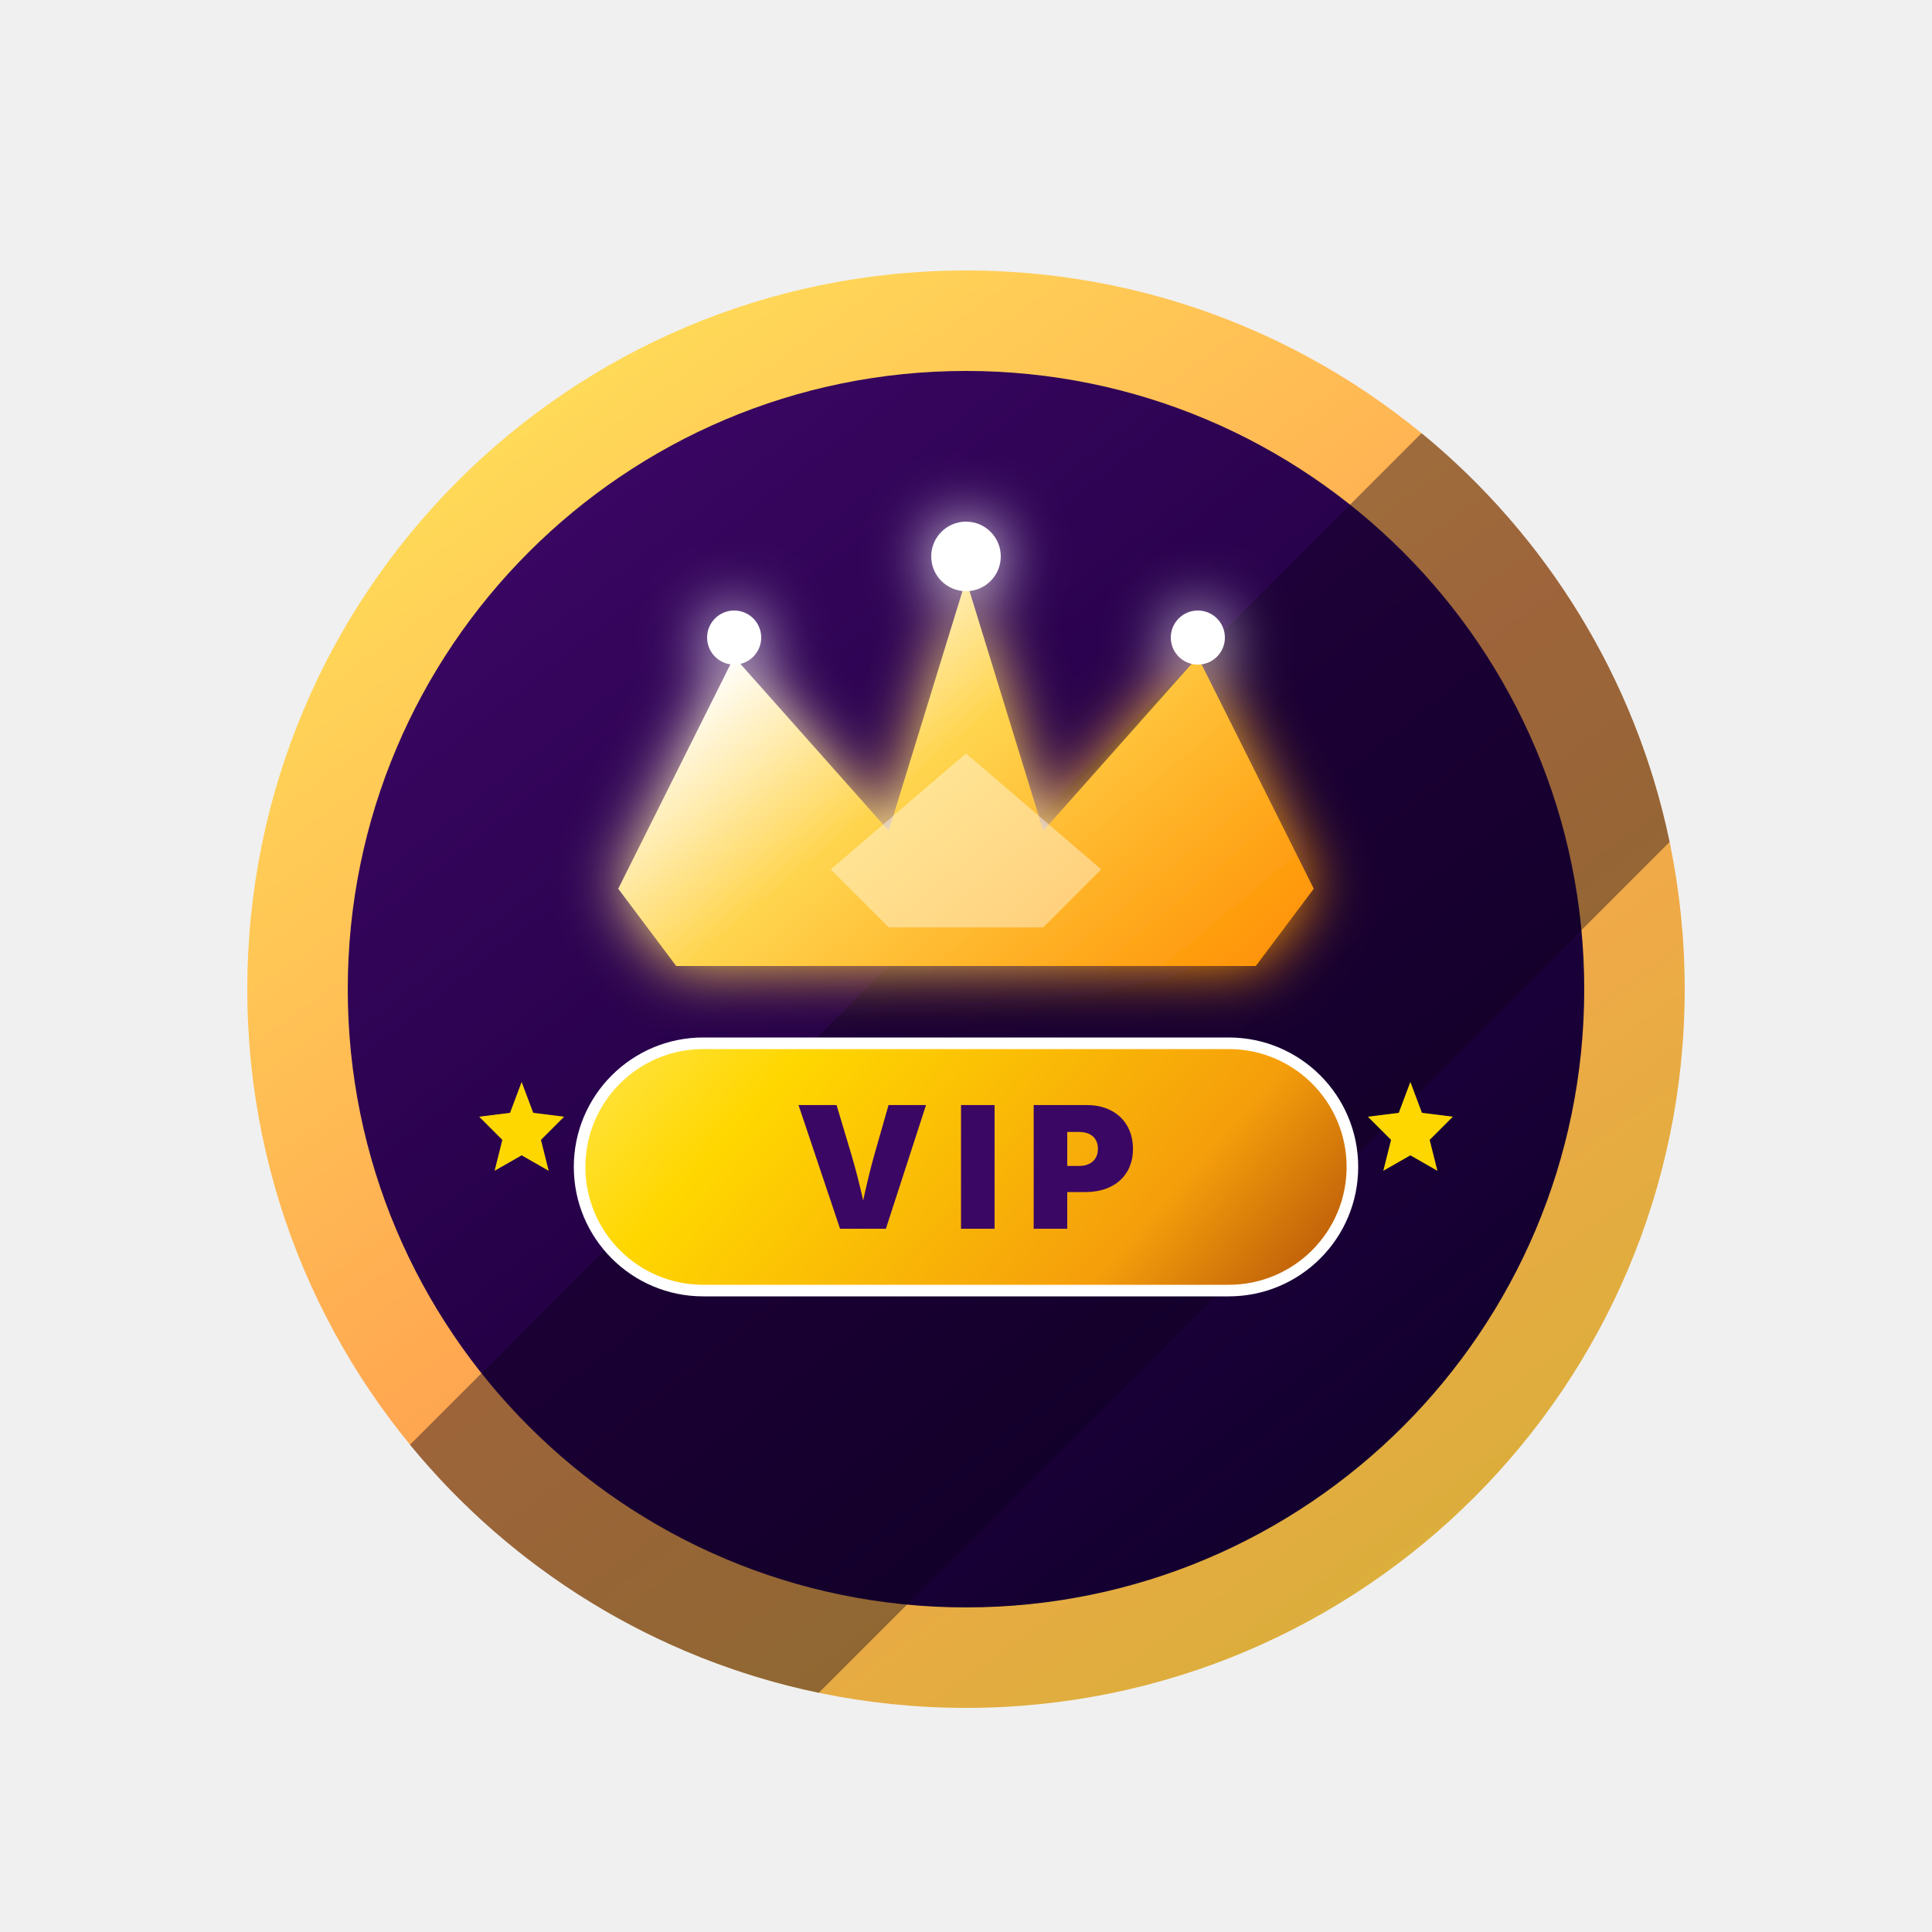
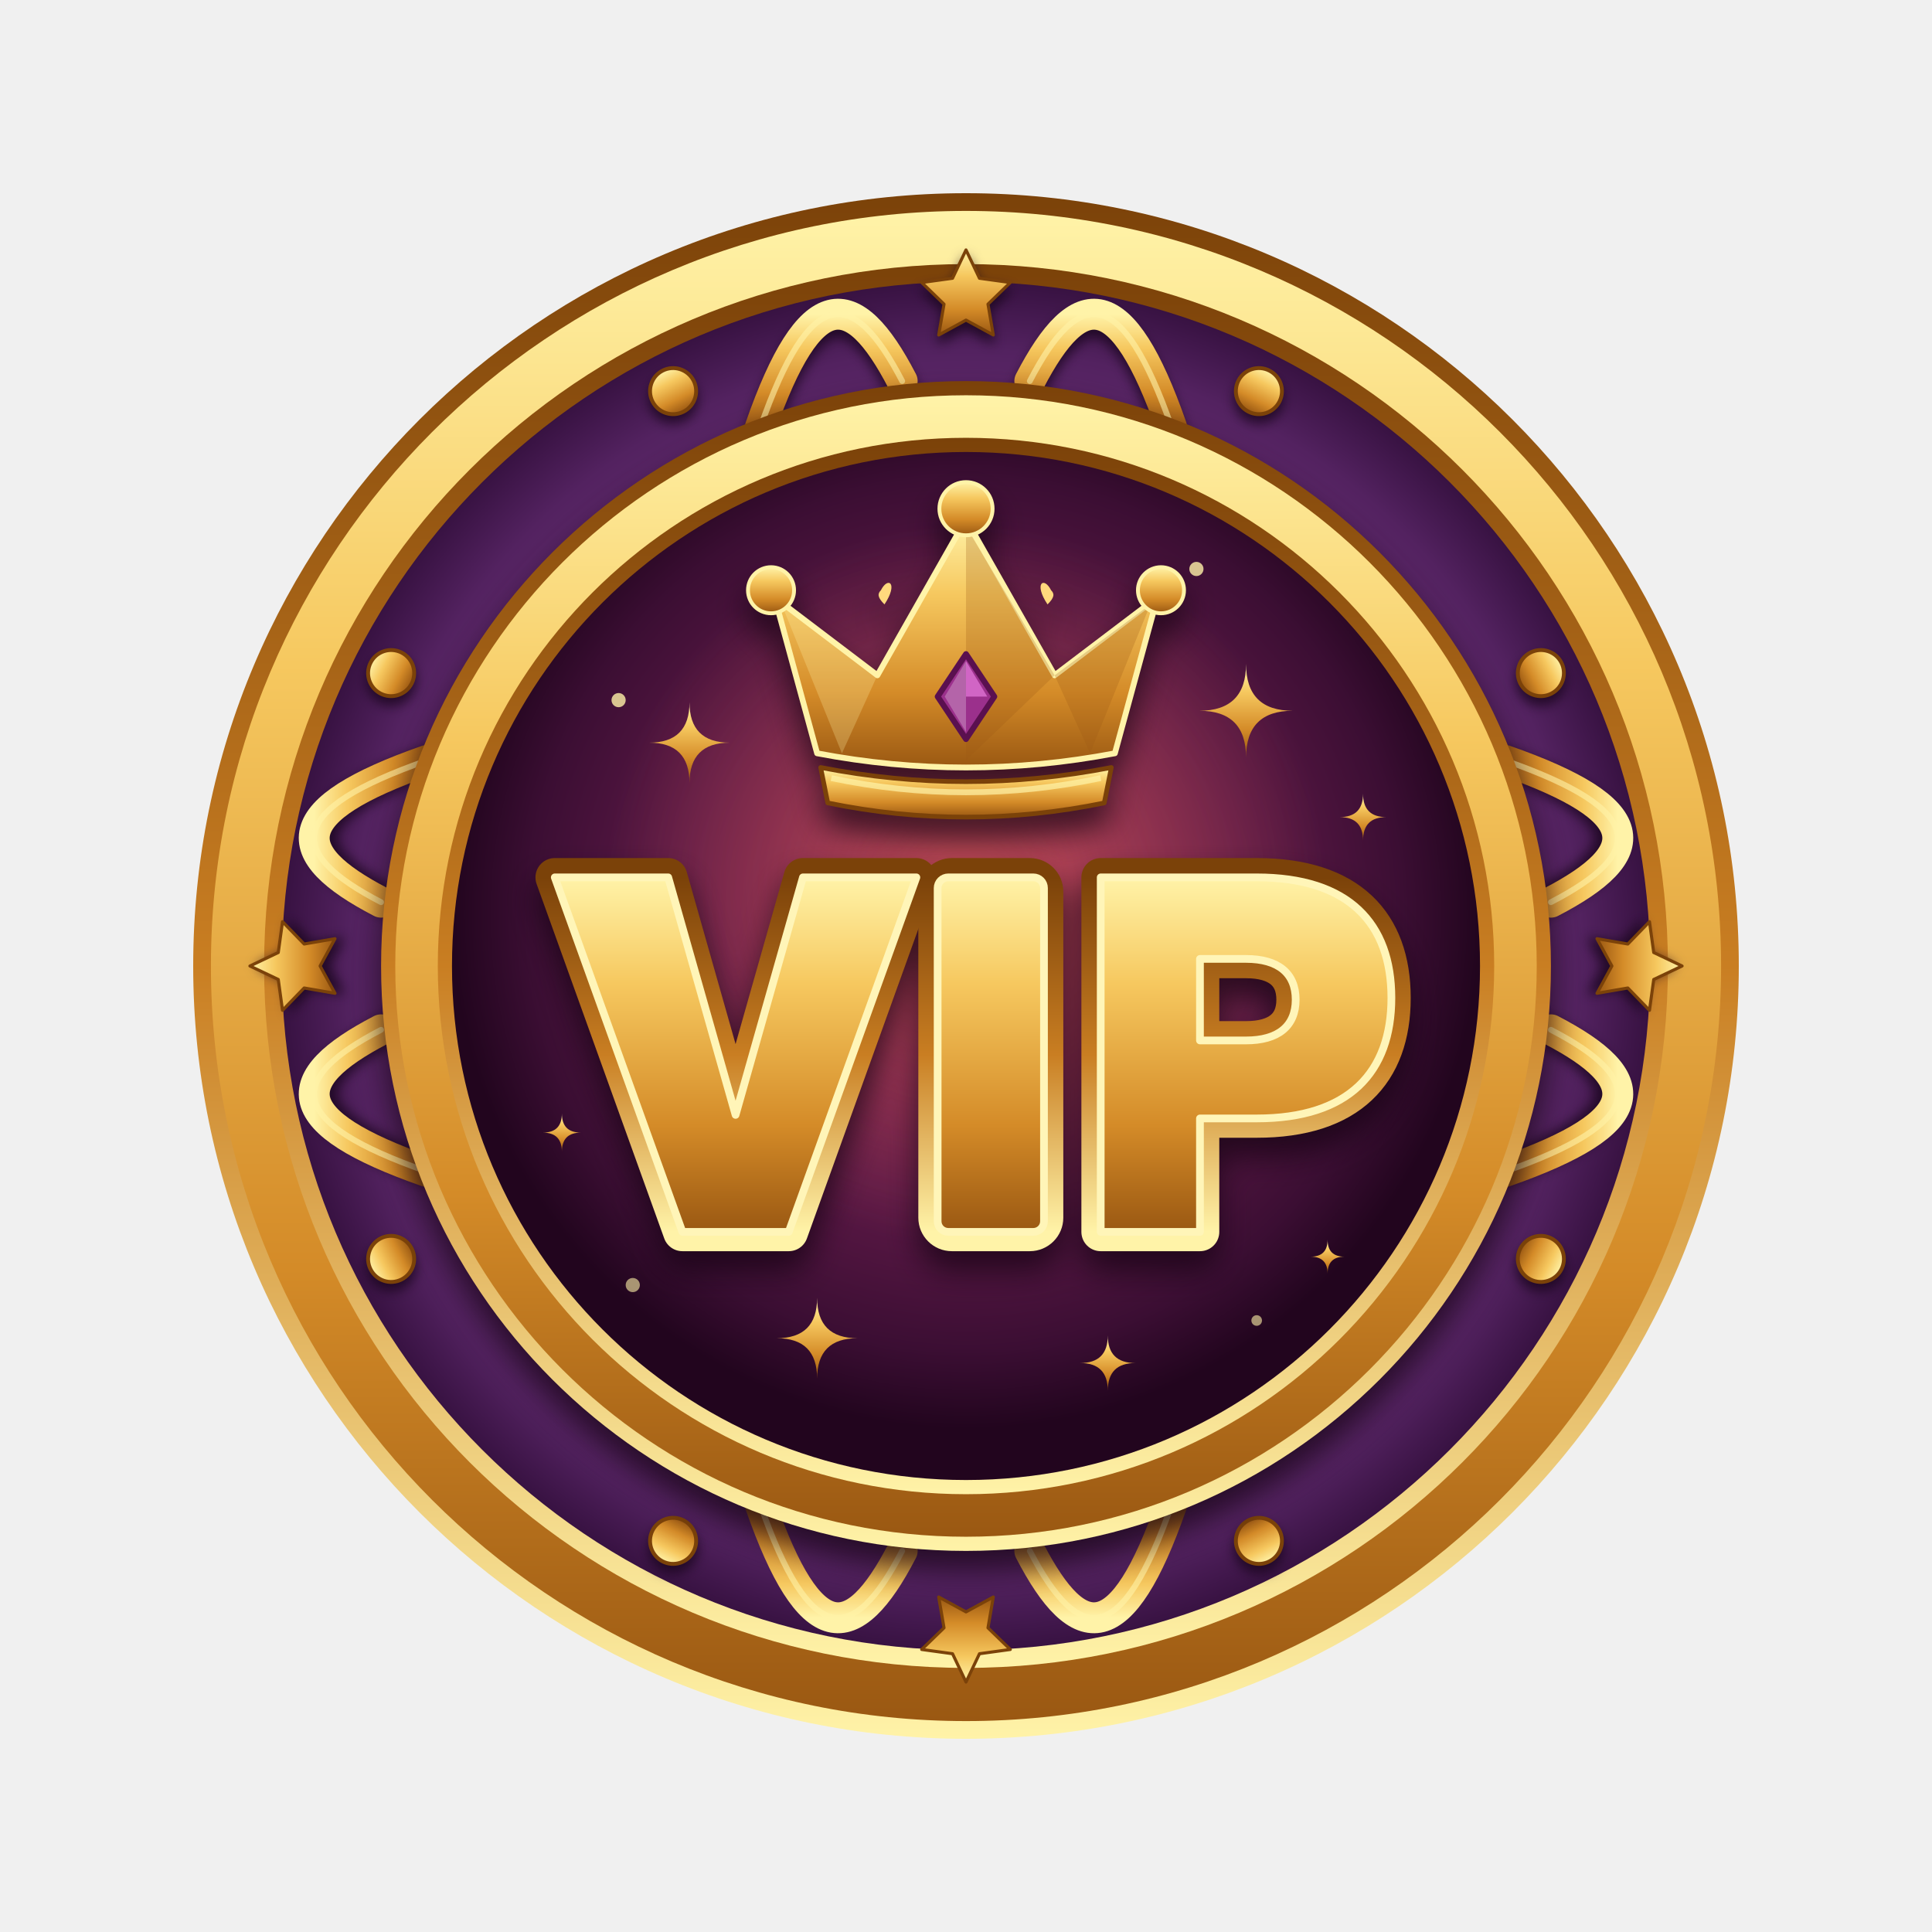
<svg xmlns="http://www.w3.org/2000/svg" width="500" height="500">
  <defs>
-     <linearGradient id="vip_rim" x1="120" y1="80" x2="380" y2="440" gradientUnits="userSpaceOnUse">
-       <stop offset="0%" stop-color="#ffe259" />
-       <stop offset="50%" stop-color="#ffa751" />
-       <stop offset="100%" stop-color="#d4af37" />
-     </linearGradient>
-     <linearGradient id="vip_bg" x1="140" y1="120" x2="360" y2="400" gradientUnits="userSpaceOnUse">
-       <stop offset="0%" stop-color="#3b0764" />
-       <stop offset="50%" stop-color="#240046" />
-       <stop offset="100%" stop-color="#10002b" />
-     </linearGradient>
-     <linearGradient id="vip_gold" x1="160" y1="180" x2="340" y2="340" gradientUnits="userSpaceOnUse">
-       <stop offset="0%" stop-color="#fff6a3" />
-       <stop offset="40%" stop-color="#ffd700" />
-       <stop offset="80%" stop-color="#f59e0b" />
-       <stop offset="100%" stop-color="#b45309" />
-     </linearGradient>
-     <linearGradient id="vip_crown" x1="200" y1="160" x2="300" y2="280" gradientUnits="userSpaceOnUse">
-       <stop offset="0%" stop-color="#ffffff" />
-       <stop offset="35%" stop-color="#ffd54f" />
-       <stop offset="100%" stop-color="#ff8f00" />
-     </linearGradient>
-     <filter id="vip_glow" x="-20%" y="-20%" width="140%" height="140%">
-       <feGaussianBlur stdDeviation="8" result="blur" />
-       <feComposite in="SourceGraphic" in2="blur" operator="over" />
-     </filter>
+     <linearGradient id="a" x1="50" x2="50" y1="450" y2="50" gradientUnits="userSpaceOnUse">
+       <stop offset="0" stop-color="#fff3a8" />
+       <stop offset=".5" stop-color="#c97e22" />
+       <stop offset="1" stop-color="#7b4209" />
+     </linearGradient>
+     <linearGradient id="b" x1="54.587" x2="54.587" y1="54.587" y2="445.413" gradientUnits="userSpaceOnUse">
+       <stop offset="0" stop-color="#fff3a8" />
+       <stop offset=".3" stop-color="#f6c85f" />
+       <stop offset=".7" stop-color="#d48b28" />
+       <stop offset="1" stop-color="#9a5812" />
+     </linearGradient>
+     <linearGradient id="c" x1="68.349" x2="68.349" y1="431.651" y2="68.349" gradientUnits="userSpaceOnUse">
+       <stop offset="0" stop-color="#fff3a8" />
+       <stop offset=".5" stop-color="#c97e22" />
+       <stop offset="1" stop-color="#7b4209" />
+     </linearGradient>
+     <linearGradient id="f" x1="238.532" x2="238.532" y1="64.679" y2="86.697" gradientUnits="userSpaceOnUse">
+       <stop offset="0" stop-color="#fff3a8" />
+       <stop offset=".3" stop-color="#f6c85f" />
+       <stop offset=".7" stop-color="#d48b28" />
+       <stop offset="1" stop-color="#9a5812" />
+     </linearGradient>
+     <linearGradient id="g" x1="196.789" x2="196.789" y1="81.318" y2="110.55" gradientUnits="userSpaceOnUse">
+       <stop offset="0" stop-color="#fff3a8" />
+       <stop offset=".3" stop-color="#f6c85f" />
+       <stop offset=".7" stop-color="#d48b28" />
+       <stop offset="1" stop-color="#9a5812" />
+     </linearGradient>
+     <linearGradient id="h" x1="266.514" x2="266.514" y1="81.318" y2="110.55" gradientUnits="userSpaceOnUse">
+       <stop offset="0" stop-color="#fff3a8" />
+       <stop offset=".3" stop-color="#f6c85f" />
+       <stop offset=".7" stop-color="#d48b28" />
+       <stop offset="1" stop-color="#9a5812" />
+     </linearGradient>
+     <linearGradient id="j" x1="435.321" x2="413.303" y1="238.532" y2="238.532" gradientUnits="userSpaceOnUse">
+       <stop offset="0" stop-color="#fff3a8" />
+       <stop offset=".3" stop-color="#f6c85f" />
+       <stop offset=".7" stop-color="#d48b28" />
+       <stop offset="1" stop-color="#9a5812" />
+     </linearGradient>
+     <linearGradient id="k" x1="418.682" x2="389.45" y1="196.789" y2="196.789" gradientUnits="userSpaceOnUse">
+       <stop offset="0" stop-color="#fff3a8" />
+       <stop offset=".3" stop-color="#f6c85f" />
+       <stop offset=".7" stop-color="#d48b28" />
+       <stop offset="1" stop-color="#9a5812" />
+     </linearGradient>
+     <linearGradient id="l" x1="418.682" x2="389.45" y1="266.514" y2="266.514" gradientUnits="userSpaceOnUse">
+       <stop offset="0" stop-color="#fff3a8" />
+       <stop offset=".3" stop-color="#f6c85f" />
+       <stop offset=".7" stop-color="#d48b28" />
+       <stop offset="1" stop-color="#9a5812" />
+     </linearGradient>
+     <linearGradient id="m" x1="261.468" x2="261.468" y1="435.321" y2="413.303" gradientUnits="userSpaceOnUse">
+       <stop offset="0" stop-color="#fff3a8" />
+       <stop offset=".3" stop-color="#f6c85f" />
+       <stop offset=".7" stop-color="#d48b28" />
+       <stop offset="1" stop-color="#9a5812" />
+     </linearGradient>
+     <linearGradient id="n" x1="303.211" x2="303.211" y1="418.682" y2="389.45" gradientUnits="userSpaceOnUse">
+       <stop offset="0" stop-color="#fff3a8" />
+       <stop offset=".3" stop-color="#f6c85f" />
+       <stop offset=".7" stop-color="#d48b28" />
+       <stop offset="1" stop-color="#9a5812" />
+     </linearGradient>
+     <linearGradient id="o" x1="233.486" x2="233.486" y1="418.682" y2="389.45" gradientUnits="userSpaceOnUse">
+       <stop offset="0" stop-color="#fff3a8" />
+       <stop offset=".3" stop-color="#f6c85f" />
+       <stop offset=".7" stop-color="#d48b28" />
+       <stop offset="1" stop-color="#9a5812" />
+     </linearGradient>
+     <linearGradient id="q" x1="64.679" x2="86.697" y1="261.468" y2="261.468" gradientUnits="userSpaceOnUse">
+       <stop offset="0" stop-color="#fff3a8" />
+       <stop offset=".3" stop-color="#f6c85f" />
+       <stop offset=".7" stop-color="#d48b28" />
+       <stop offset="1" stop-color="#9a5812" />
+     </linearGradient>
+     <linearGradient id="r" x1="81.318" x2="110.55" y1="303.211" y2="303.211" gradientUnits="userSpaceOnUse">
+       <stop offset="0" stop-color="#fff3a8" />
+       <stop offset=".3" stop-color="#f6c85f" />
+       <stop offset=".7" stop-color="#d48b28" />
+       <stop offset="1" stop-color="#9a5812" />
+     </linearGradient>
+     <linearGradient id="s" x1="81.318" x2="110.55" y1="233.486" y2="233.486" gradientUnits="userSpaceOnUse">
+       <stop offset="0" stop-color="#fff3a8" />
+       <stop offset=".3" stop-color="#f6c85f" />
+       <stop offset=".7" stop-color="#d48b28" />
+       <stop offset="1" stop-color="#9a5812" />
+     </linearGradient>
+     <linearGradient id="u" x1="323.198" x2="317.783" y1="93.206" y2="103.832" gradientUnits="userSpaceOnUse">
+       <stop offset="0" stop-color="#fff3a8" />
+       <stop offset=".3" stop-color="#f6c85f" />
+       <stop offset=".7" stop-color="#d48b28" />
+       <stop offset="1" stop-color="#9a5812" />
+     </linearGradient>
+     <linearGradient id="v" x1="401.38" x2="390.753" y1="166.175" y2="171.59" gradientUnits="userSpaceOnUse">
+       <stop offset="0" stop-color="#fff3a8" />
+       <stop offset=".3" stop-color="#f6c85f" />
+       <stop offset=".7" stop-color="#d48b28" />
+       <stop offset="1" stop-color="#9a5812" />
+     </linearGradient>
+     <linearGradient id="w" x1="406.794" x2="396.168" y1="323.198" y2="317.783" gradientUnits="userSpaceOnUse">
+       <stop offset="0" stop-color="#fff3a8" />
+       <stop offset=".3" stop-color="#f6c85f" />
+       <stop offset=".7" stop-color="#d48b28" />
+       <stop offset="1" stop-color="#9a5812" />
+     </linearGradient>
+     <linearGradient id="x" x1="333.825" x2="328.41" y1="401.38" y2="390.753" gradientUnits="userSpaceOnUse">
+       <stop offset="0" stop-color="#fff3a8" />
+       <stop offset=".3" stop-color="#f6c85f" />
+       <stop offset=".7" stop-color="#d48b28" />
+       <stop offset="1" stop-color="#9a5812" />
+     </linearGradient>
+     <linearGradient id="y" x1="176.802" x2="182.217" y1="406.794" y2="396.168" gradientUnits="userSpaceOnUse">
+       <stop offset="0" stop-color="#fff3a8" />
+       <stop offset=".3" stop-color="#f6c85f" />
+       <stop offset=".7" stop-color="#d48b28" />
+       <stop offset="1" stop-color="#9a5812" />
+     </linearGradient>
+     <linearGradient id="z" x1="98.62" x2="109.247" y1="333.825" y2="328.41" gradientUnits="userSpaceOnUse">
+       <stop offset="0" stop-color="#fff3a8" />
+       <stop offset=".3" stop-color="#f6c85f" />
+       <stop offset=".7" stop-color="#d48b28" />
+       <stop offset="1" stop-color="#9a5812" />
+     </linearGradient>
+     <linearGradient id="A" x1="93.206" x2="103.832" y1="176.802" y2="182.217" gradientUnits="userSpaceOnUse">
+       <stop offset="0" stop-color="#fff3a8" />
+       <stop offset=".3" stop-color="#f6c85f" />
+       <stop offset=".7" stop-color="#d48b28" />
+       <stop offset="1" stop-color="#9a5812" />
+     </linearGradient>
+     <linearGradient id="B" x1="166.175" x2="171.59" y1="98.62" y2="109.247" gradientUnits="userSpaceOnUse">
+       <stop offset="0" stop-color="#fff3a8" />
+       <stop offset=".3" stop-color="#f6c85f" />
+       <stop offset=".7" stop-color="#d48b28" />
+       <stop offset="1" stop-color="#9a5812" />
+     </linearGradient>
+     <linearGradient id="D" x1="98.624" x2="98.624" y1="401.376" y2="98.624" gradientUnits="userSpaceOnUse">
+       <stop offset="0" stop-color="#fff3a8" />
+       <stop offset=".5" stop-color="#c97e22" />
+       <stop offset="1" stop-color="#7b4209" />
+     </linearGradient>
+     <linearGradient id="E" x1="102.294" x2="102.294" y1="102.294" y2="397.706" gradientUnits="userSpaceOnUse">
+       <stop offset="0" stop-color="#fff3a8" />
+       <stop offset=".3" stop-color="#f6c85f" />
+       <stop offset=".7" stop-color="#d48b28" />
+       <stop offset="1" stop-color="#9a5812" />
+     </linearGradient>
+     <linearGradient id="F" x1="113.303" x2="113.303" y1="386.697" y2="113.303" gradientUnits="userSpaceOnUse">
+       <stop offset="0" stop-color="#fff3a8" />
+       <stop offset=".5" stop-color="#c97e22" />
+       <stop offset="1" stop-color="#7b4209" />
+     </linearGradient>
+     <linearGradient id="J" x1="200.459" x2="200.459" y1="134.404" y2="198.624" gradientUnits="userSpaceOnUse">
+       <stop offset="0" stop-color="#fff3a8" />
+       <stop offset=".3" stop-color="#f6c85f" />
+       <stop offset=".7" stop-color="#d48b28" />
+       <stop offset="1" stop-color="#9a5812" />
+     </linearGradient>
+     <linearGradient id="K" x1="212.385" x2="212.385" y1="198.624" y2="211.468" gradientUnits="userSpaceOnUse">
+       <stop offset="0" stop-color="#fff3a8" />
+       <stop offset=".3" stop-color="#f6c85f" />
+       <stop offset=".7" stop-color="#d48b28" />
+       <stop offset="1" stop-color="#9a5812" />
+     </linearGradient>
+     <linearGradient id="L" x1="193.578" x2="193.578" y1="146.789" y2="158.716" gradientUnits="userSpaceOnUse">
+       <stop offset="0" stop-color="#fff3a8" />
+       <stop offset=".3" stop-color="#f6c85f" />
+       <stop offset=".7" stop-color="#d48b28" />
+       <stop offset="1" stop-color="#9a5812" />
+     </linearGradient>
+     <linearGradient id="M" x1="243.119" x2="243.119" y1="124.771" y2="138.532" gradientUnits="userSpaceOnUse">
+       <stop offset="0" stop-color="#fff3a8" />
+       <stop offset=".3" stop-color="#f6c85f" />
+       <stop offset=".7" stop-color="#d48b28" />
+       <stop offset="1" stop-color="#9a5812" />
+     </linearGradient>
+     <linearGradient id="N" x1="294.495" x2="294.495" y1="146.789" y2="158.716" gradientUnits="userSpaceOnUse">
+       <stop offset="0" stop-color="#fff3a8" />
+       <stop offset=".3" stop-color="#f6c85f" />
+       <stop offset=".7" stop-color="#d48b28" />
+       <stop offset="1" stop-color="#9a5812" />
+     </linearGradient>
+     <linearGradient id="P" x1="143.578" x2="143.578" y1="318.807" y2="227.064" gradientUnits="userSpaceOnUse">
+       <stop offset="0" stop-color="#fff3a8" />
+       <stop offset=".5" stop-color="#c97e22" />
+       <stop offset="1" stop-color="#7b4209" />
+     </linearGradient>
+     <linearGradient id="Q" x1="143.578" x2="143.578" y1="227.064" y2="318.807" gradientUnits="userSpaceOnUse">
+       <stop offset="0" stop-color="#fff3a8" />
+       <stop offset=".3" stop-color="#f6c85f" />
+       <stop offset=".7" stop-color="#d48b28" />
+       <stop offset="1" stop-color="#9a5812" />
+     </linearGradient>
+     <linearGradient id="R" x1="242.661" x2="242.661" y1="318.807" y2="227.064" gradientUnits="userSpaceOnUse">
+       <stop offset="0" stop-color="#fff3a8" />
+       <stop offset=".5" stop-color="#c97e22" />
+       <stop offset="1" stop-color="#7b4209" />
+     </linearGradient>
+     <linearGradient id="S" x1="242.661" x2="242.661" y1="227.064" y2="318.807" gradientUnits="userSpaceOnUse">
+       <stop offset="0" stop-color="#fff3a8" />
+       <stop offset=".3" stop-color="#f6c85f" />
+       <stop offset=".7" stop-color="#d48b28" />
+       <stop offset="1" stop-color="#9a5812" />
+     </linearGradient>
+     <linearGradient id="T" x1="284.862" x2="284.862" y1="318.807" y2="227.064" gradientUnits="userSpaceOnUse">
+       <stop offset="0" stop-color="#fff3a8" />
+       <stop offset=".5" stop-color="#c97e22" />
+       <stop offset="1" stop-color="#7b4209" />
+     </linearGradient>
+     <linearGradient id="U" x1="284.862" x2="284.862" y1="227.064" y2="318.807" gradientUnits="userSpaceOnUse">
+       <stop offset="0" stop-color="#fff3a8" />
+       <stop offset=".3" stop-color="#f6c85f" />
+       <stop offset=".7" stop-color="#d48b28" />
+       <stop offset="1" stop-color="#9a5812" />
+     </linearGradient>
+     <linearGradient id="V" x1="167.982" x2="167.982" y1="181.743" y2="202.661" gradientUnits="userSpaceOnUse">
+       <stop offset="0" stop-color="#fff3a8" />
+       <stop offset=".3" stop-color="#f6c85f" />
+       <stop offset=".7" stop-color="#d48b28" />
+       <stop offset="1" stop-color="#9a5812" />
+     </linearGradient>
+     <linearGradient id="W" x1="310.367" x2="310.367" y1="171.835" y2="196.055" gradientUnits="userSpaceOnUse">
+       <stop offset="0" stop-color="#fff3a8" />
+       <stop offset=".3" stop-color="#f6c85f" />
+       <stop offset=".7" stop-color="#d48b28" />
+       <stop offset="1" stop-color="#9a5812" />
+     </linearGradient>
+     <linearGradient id="X" x1="201.009" x2="201.009" y1="335.872" y2="356.789" gradientUnits="userSpaceOnUse">
+       <stop offset="0" stop-color="#fff3a8" />
+       <stop offset=".3" stop-color="#f6c85f" />
+       <stop offset=".7" stop-color="#d48b28" />
+       <stop offset="1" stop-color="#9a5812" />
+     </linearGradient>
+     <linearGradient id="Y" x1="279.541" x2="279.541" y1="345.596" y2="359.908" gradientUnits="userSpaceOnUse">
+       <stop offset="0" stop-color="#fff3a8" />
+       <stop offset=".3" stop-color="#f6c85f" />
+       <stop offset=".7" stop-color="#d48b28" />
+       <stop offset="1" stop-color="#9a5812" />
+     </linearGradient>
+     <linearGradient id="Z" x1="346.697" x2="346.697" y1="205.413" y2="217.523" gradientUnits="userSpaceOnUse">
+       <stop offset="0" stop-color="#fff3a8" />
+       <stop offset=".3" stop-color="#f6c85f" />
+       <stop offset=".7" stop-color="#d48b28" />
+       <stop offset="1" stop-color="#9a5812" />
+     </linearGradient>
+     <linearGradient id="aa" x1="140.459" x2="140.459" y1="288.165" y2="298.073" gradientUnits="userSpaceOnUse">
+       <stop offset="0" stop-color="#fff3a8" />
+       <stop offset=".3" stop-color="#f6c85f" />
+       <stop offset=".7" stop-color="#d48b28" />
+       <stop offset="1" stop-color="#9a5812" />
+     </linearGradient>
+     <linearGradient id="ab" x1="339.174" x2="339.174" y1="320.826" y2="329.633" gradientUnits="userSpaceOnUse">
+       <stop offset="0" stop-color="#fff3a8" />
+       <stop offset=".3" stop-color="#f6c85f" />
+       <stop offset=".7" stop-color="#d48b28" />
+       <stop offset="1" stop-color="#9a5812" />
+     </linearGradient>
+     <filter id="e" width="131.422" height="67.272" x="184.289" y="55.779" color-interpolation-filters="sRGB" filterUnits="userSpaceOnUse">
+       <feGaussianBlur in="SourceAlpha" stdDeviation="1.5" />
+       <feOffset dy="2" result="shadow" />
+       <feFlood flood-color="#1a051d" flood-opacity=".8" />
+       <feComposite in2="shadow" operator="in" result="paint" />
+       <feMerge>
+         <feMergeNode in="paint" />
+         <feMergeNode in="SourceGraphic" />
+       </feMerge>
+     </filter>
+     <filter id="i" width="67.272" height="131.422" x="376.95" y="184.289" color-interpolation-filters="sRGB" filterUnits="userSpaceOnUse">
+       <feGaussianBlur in="SourceAlpha" stdDeviation="1.5" />
+       <feOffset dx="-2" result="shadow" />
+       <feFlood flood-color="#1a051d" flood-opacity=".8" />
+       <feComposite in2="shadow" operator="in" result="paint" />
+       <feMerge>
+         <feMergeNode in="paint" />
+         <feMergeNode in="SourceGraphic" />
+       </feMerge>
+     </filter>
+     <filter id="p" width="67.272" height="131.422" x="55.779" y="184.289" color-interpolation-filters="sRGB" filterUnits="userSpaceOnUse">
+       <feGaussianBlur in="SourceAlpha" stdDeviation="1.5" />
+       <feOffset dx="2" result="shadow" />
+       <feFlood flood-color="#1a051d" flood-opacity=".8" />
+       <feComposite in2="shadow" operator="in" result="paint" />
+       <feMerge>
+         <feMergeNode in="paint" />
+         <feMergeNode in="SourceGraphic" />
+       </feMerge>
+     </filter>
+     <filter id="t" width="327.476" height="327.476" x="86.262" y="86.262" color-interpolation-filters="sRGB" filterUnits="userSpaceOnUse">
+       <feGaussianBlur in="SourceAlpha" stdDeviation="1.5" />
+       <feOffset dy="2" result="shadow" />
+       <feFlood flood-color="#1a051d" flood-opacity=".8" />
+       <feComposite in2="shadow" operator="in" result="paint" />
+       <feMerge>
+         <feMergeNode in="paint" />
+         <feMergeNode in="SourceGraphic" />
+       </feMerge>
+     </filter>
+     <filter id="C" width="340.752" height="340.752" x="79.624" y="79.624" color-interpolation-filters="sRGB" filterUnits="userSpaceOnUse">
+       <feGaussianBlur in="SourceAlpha" stdDeviation="4" />
+       <feOffset dy="5" result="shadow" />
+       <feFlood flood-color="#140312" flood-opacity=".75" />
+       <feComposite in2="shadow" operator="in" result="paint" />
+       <feMerge>
+         <feMergeNode in="paint" />
+         <feMergeNode in="SourceGraphic" />
+       </feMerge>
+     </filter>
+     <filter id="I" width="151.844" height="125.797" x="174.078" y="105.271" color-interpolation-filters="sRGB" filterUnits="userSpaceOnUse">
+       <feGaussianBlur in="SourceAlpha" stdDeviation="4" />
+       <feOffset dy="5" result="shadow" />
+       <feFlood flood-color="#140312" flood-opacity=".75" />
+       <feComposite in2="shadow" operator="in" result="paint" />
+       <feMerge>
+         <feMergeNode in="paint" />
+         <feMergeNode in="SourceGraphic" />
+       </feMerge>
+     </filter>
+     <filter id="O" width="264.514" height="139.743" x="119.578" y="203.064" color-interpolation-filters="sRGB" filterUnits="userSpaceOnUse">
+       <feGaussianBlur in="SourceAlpha" stdDeviation="4" />
+       <feOffset dy="5" result="shadow" />
+       <feFlood flood-color="#140312" flood-opacity=".75" />
+       <feComposite in2="shadow" operator="in" result="paint" />
+       <feMerge>
+         <feMergeNode in="paint" />
+         <feMergeNode in="SourceGraphic" />
+       </feMerge>
+     </filter>
+     <radialGradient id="d" cx="250" cy="250" r="177.064" gradientUnits="userSpaceOnUse">
+       <stop offset=".65" stop-color="#6c3078" />
+       <stop offset=".9" stop-color="#532260" />
+       <stop offset="1" stop-color="#381242" />
+     </radialGradient>
+     <radialGradient id="G" cx="250" cy="236.697" r="133.028" gradientUnits="userSpaceOnUse">
+       <stop offset="0" stop-color="#9e2a5b" />
+       <stop offset=".55" stop-color="#5e1947" />
+       <stop offset=".85" stop-color="#3b0e33" />
+       <stop offset="1" stop-color="#22051e" />
+     </radialGradient>
+     <radialGradient id="H" cx="250" cy="228.716" r="93.119" gradientUnits="userSpaceOnUse">
+       <stop offset="0" stop-color="#ff7b54" stop-opacity=".45" />
+       <stop offset="1" stop-color="#ff7b54" stop-opacity="0" />
+     </radialGradient>
  </defs>
-   <circle cx="250" cy="256" r="186" fill="url(#vip_rim)" />
-   <circle cx="250" cy="256" r="160" fill="url(#vip_bg)" />
-   <path fill="#0d001a" opacity="0.4" d="M106.1 373.9 L367.9 112.1 C400.1 138.5 423.3 175.6 432.1 217.9 L211.9 438.1 C169.6 429.3 132.5 406.1 106.1 373.9 Z" />
-   <g filter="url(#vip_glow)">
-     <polygon points="160,230 190,170 230,215 250,150 270,215 310,170 340,230 325,250 175,250" fill="url(#vip_crown)" />
-     <circle cx="190" cy="165" r="7" fill="#ffffff" />
-     <circle cx="250" cy="144" r="9" fill="#ffffff" />
-     <circle cx="310" cy="165" r="7" fill="#ffffff" />
-     <polygon points="215,225 250,195 285,225 270,240 230,240" fill="#ffffff" opacity="0.4" />
+   <g data-name="Layer 1">
+     <circle cx="250" cy="250" r="200" fill="url(#a)" />
+     <circle cx="250" cy="250" r="195.413" fill="url(#b)" />
+     <circle cx="250" cy="250" r="181.651" fill="url(#c)" />
+     <circle cx="250" cy="250" r="177.064" fill="url(#d)" />
+     <g filter="url(#e)">
+       <path fill="url(#f)" stroke="#7b4209" stroke-linejoin="round" stroke-width=".8" d="m250 64.679 3.486 7.339 7.982 1.101-5.78 5.597 1.376 7.981L250 82.844l-7.064 3.853 1.376-7.981-5.78-5.597 7.982-1.101z" />
+       <path fill="none" stroke="url(#g)" stroke-linecap="round" stroke-width="8" d="M196.789 110.55c12.844-36.697 23.853-36.697 36.697-11.926" />
+       <path fill="none" stroke="#fff3a8" stroke-linecap="round" stroke-width="1.5" d="M196.789 110.55c12.844-36.697 23.853-36.697 36.697-11.926" opacity=".6" />
+       <path fill="none" stroke="url(#h)" stroke-linecap="round" stroke-width="8" d="M303.211 110.55c-12.844-36.697-23.853-36.697-36.697-11.926" />
+       <path fill="none" stroke="#fff3a8" stroke-linecap="round" stroke-width="1.5" d="M303.211 110.55c-12.844-36.697-23.853-36.697-36.697-11.926" opacity=".6" />
+     </g>
+     <g filter="url(#i)">
+       <path fill="url(#j)" stroke="#7b4209" stroke-linejoin="round" stroke-width=".8" d="m435.321 250-7.339 3.486-1.101 7.982-5.597-5.78-7.981 1.376 3.853-7.064-3.853-7.064 7.981 1.376 5.597-5.78 1.101 7.982z" />
+       <path fill="none" stroke="url(#k)" stroke-linecap="round" stroke-width="8" d="M389.45 196.789c36.697 12.844 36.697 23.853 11.926 36.697" />
+       <path fill="none" stroke="#fff3a8" stroke-linecap="round" stroke-width="1.5" d="M389.45 196.789c36.697 12.844 36.697 23.853 11.926 36.697" opacity=".6" />
+       <path fill="none" stroke="url(#l)" stroke-linecap="round" stroke-width="8" d="M389.45 303.211c36.697-12.844 36.697-23.853 11.926-36.697" />
+       <path fill="none" stroke="#fff3a8" stroke-linecap="round" stroke-width="1.5" d="M389.45 303.211c36.697-12.844 36.697-23.853 11.926-36.697" opacity=".6" />
+     </g>
+     <path fill="url(#m)" stroke="#7b4209" stroke-linejoin="round" stroke-width=".8" d="m250 435.321-3.486-7.339-7.982-1.101 5.78-5.597-1.376-7.981 7.064 3.853 7.064-3.853-1.376 7.981 5.78 5.597-7.982 1.101z" />
+     <path fill="none" stroke="url(#n)" stroke-linecap="round" stroke-width="8" d="M303.211 389.45c-12.844 36.697-23.853 36.697-36.697 11.926" />
+     <path fill="none" stroke="#fff3a8" stroke-linecap="round" stroke-width="1.5" d="M303.211 389.45c-12.844 36.697-23.853 36.697-36.697 11.926" opacity=".6" />
+     <path fill="none" stroke="url(#o)" stroke-linecap="round" stroke-width="8" d="M196.789 389.45c12.844 36.697 23.853 36.697 36.697 11.926" />
+     <path fill="none" stroke="#fff3a8" stroke-linecap="round" stroke-width="1.5" d="M196.789 389.45c12.844 36.697 23.853 36.697 36.697 11.926" opacity=".6" />
+     <g filter="url(#p)">
+       <path fill="url(#q)" stroke="#7b4209" stroke-linejoin="round" stroke-width=".8" d="m64.679 250 7.339-3.486 1.101-7.982 5.597 5.78 7.981-1.376L82.844 250l3.853 7.064-7.981-1.376-5.597 5.78-1.101-7.982z" />
+       <path fill="none" stroke="url(#r)" stroke-linecap="round" stroke-width="8" d="M110.55 303.211c-36.697-12.844-36.697-23.853-11.926-36.697" />
+       <path fill="none" stroke="#fff3a8" stroke-linecap="round" stroke-width="1.5" d="M110.55 303.211c-36.697-12.844-36.697-23.853-11.926-36.697" opacity=".6" />
+       <path fill="none" stroke="url(#s)" stroke-linecap="round" stroke-width="8" d="M110.55 196.789c-36.697 12.844-36.697 23.853-11.926 36.697" />
+       <path fill="none" stroke="#fff3a8" stroke-linecap="round" stroke-width="1.5" d="M110.55 196.789c-36.697 12.844-36.697 23.853-11.926 36.697" opacity=".6" />
+     </g>
+     <g filter="url(#t)">
+       <g stroke="#7b4209">
+         <path fill="url(#u)" d="M331.117 103.934a5.963 5.963 0 1 1-10.626-5.415 5.963 5.963 0 0 1 10.626 5.415Z" />
+         <path fill="url(#v)" d="M401.481 179.509a5.963 5.963 0 1 1-5.415-10.626 5.963 5.963 0 0 1 5.415 10.626Z" />
+         <path fill="url(#w)" d="M396.066 331.117a5.963 5.963 0 1 1 5.415-10.626 5.963 5.963 0 0 1-5.415 10.626Z" />
+         <path fill="url(#x)" d="M320.491 401.481a5.963 5.963 0 1 1 10.626-5.415 5.963 5.963 0 0 1-10.626 5.415Z" />
+         <path fill="url(#y)" d="M168.883 396.066a5.963 5.963 0 1 1 10.626 5.415 5.963 5.963 0 0 1-10.626-5.415Z" />
+         <path fill="url(#z)" d="M98.519 320.491a5.963 5.963 0 1 1 5.415 10.626 5.963 5.963 0 0 1-5.415-10.626Z" />
+         <path fill="url(#A)" d="M103.934 168.883a5.963 5.963 0 1 1-5.415 10.626 5.963 5.963 0 0 1 5.415-10.626Z" />
+         <path fill="url(#B)" d="M179.509 98.519a5.963 5.963 0 1 1-10.626 5.415 5.963 5.963 0 0 1 10.626-5.415Z" />
+       </g>
+     </g>
+     <g filter="url(#C)">
+       <circle cx="250" cy="250" r="151.376" fill="url(#D)" />
+     </g>
+     <circle cx="250" cy="250" r="147.706" fill="url(#E)" />
+     <circle cx="250" cy="250" r="136.697" fill="url(#F)" />
+     <circle cx="250" cy="250" r="133.028" fill="url(#G)" />
+     <circle cx="250" cy="250" r="133.028" fill="url(#H)" />
+     <g filter="url(#I)">
+       <path fill="url(#J)" stroke="#fff3a8" stroke-linejoin="round" stroke-width="1.5" d="m211.468 194.954-11.009-40.367 26.605 20.184L250 134.404l22.936 40.367 26.605-20.184-11.009 40.367q-38.532 7.34-77.064 0Z" />
+       <path fill="#9a5812" d="M250 136.239v60.55l22.936-22.018zm47.706 20.183-15.596 38.532-9.174-20.183z" opacity=".25" />
+       <path fill="#fff3a8" d="m202.294 156.422 15.596 38.532 9.174-20.183z" opacity=".25" />
+       <path fill="url(#K)" stroke="#7b4209" stroke-linejoin="round" stroke-width="1.2" d="M212.385 198.624q37.615 7.34 75.23 0l-1.835 9.174q-35.78 7.34-71.56 0Z" />
+       <path fill="none" stroke="#fff3a8" stroke-width="1.5" d="M215.138 201.376q34.862 7.34 69.724 0" opacity=".7" />
+       <circle cx="199.541" cy="152.752" r="5.963" fill="url(#L)" stroke="#fff3a8" />
+       <circle cx="250" cy="131.651" r="6.881" fill="url(#M)" stroke="#fff3a8" />
+       <circle cx="300.459" cy="152.752" r="5.963" fill="url(#N)" stroke="#fff3a8" />
+       <path fill="#9b308c" stroke="#5a104f" stroke-linejoin="round" stroke-width="1.5" d="m250 169.266 7.339 11.009L250 191.284l-7.339-11.009z" />
+       <path fill="#e87cdd" d="m250 171.101 5.505 9.174H250z" opacity=".7" />
+       <path fill="#fff" d="m250 171.101-5.505 9.174L250 189.45z" opacity=".25" />
+       <path fill="#ffd97d" d="M227.982 152.752c1.835-3.669 4.587-1.835.917 3.67-1.835-1.835-1.835-2.752-.917-3.67m44.036 0c-1.835-3.669-4.587-1.835-.917 3.67 1.835-1.835 1.835-2.752.917-3.67" />
+     </g>
+     <g filter="url(#O)">
+       <g stroke-linejoin="round">
+         <path fill="url(#P)" stroke="url(#P)" stroke-width="10" d="M143.578 227.064h29.358l17.431 61.468 17.431-61.468h29.358l-33.028 91.743h-27.522z" />
+         <path fill="url(#Q)" stroke="#fff5b8" stroke-width="2" d="M143.578 227.064h29.358l17.431 61.468 17.431-61.468h29.358l-33.028 91.743h-27.522z" />
+         <path fill="url(#R)" stroke="url(#R)" stroke-width="10" d="M246.33 227.064h20.184a3.67 3.67 0 0 1 3.669 3.67v84.404a3.67 3.67 0 0 1-3.669 3.669H246.33a3.67 3.67 0 0 1-3.669-3.669v-84.404a3.67 3.67 0 0 1 3.669-3.67Z" />
+         <path fill="url(#S)" stroke="#fff5b8" stroke-width="2" d="M245.413 227.064h22.018a2.75 2.75 0 0 1 2.752 2.753v86.238a2.75 2.75 0 0 1-2.752 2.752h-22.018a2.75 2.75 0 0 1-2.752-2.752v-86.238a2.75 2.75 0 0 1 2.752-2.753Z" />
+         <g fill-rule="evenodd">
+           <path fill="url(#T)" stroke="url(#T)" stroke-width="10" d="M284.862 227.064h40.367c23.854 0 34.863 11.927 34.863 31.193s-11.009 31.193-34.863 31.193H310.55v29.357h-25.688Zm25.688 21.101v21.101h11.927c8.257 0 12.844-3.67 12.844-10.55s-4.587-10.551-12.844-10.551Z" />
+           <path fill="url(#U)" stroke="#fff5b8" stroke-width="2" d="M284.862 227.064h40.367c23.854 0 34.863 11.927 34.863 31.193s-11.009 31.193-34.863 31.193H310.55v29.357h-25.688Zm25.688 21.101v21.101h11.927c8.257 0 12.844-3.67 12.844-10.55s-4.587-10.551-12.844-10.551Z" />
+         </g>
+       </g>
+     </g>
+     <path fill="url(#V)" d="M178.44 181.743q0 10.46 10.459 10.459-10.459 0-10.459 10.459 0-10.46-10.458-10.459 10.458 0 10.458-10.459" />
+     <path fill="url(#W)" d="M322.477 171.835q0 12.11 12.11 12.11-12.11 0-12.11 12.11 0-12.11-12.11-12.11 12.11 0 12.11-12.11" />
+     <path fill="url(#X)" d="M211.468 335.872q0 10.458 10.459 10.458-10.46 0-10.459 10.459 0-10.458-10.459-10.459 10.46 0 10.459-10.458" />
+     <path fill="url(#Y)" d="M286.697 345.596q0 7.156 7.156 7.156-7.156 0-7.156 7.156 0-7.155-7.156-7.156 7.156 0 7.156-7.156" />
+     <path fill="url(#Z)" d="M352.752 205.413q0 6.055 6.055 6.055-6.054 0-6.055 6.055 0-6.055-6.055-6.055 6.055 0 6.055-6.055" />
+     <path fill="url(#aa)" d="M145.413 288.165q0 4.954 4.954 4.954-4.954 0-4.954 4.954 0-4.953-4.954-4.954 4.954 0 4.954-4.954" />
+     <path fill="url(#ab)" d="M343.578 320.826q0 4.403 4.404 4.403-4.404 0-4.404 4.404 0-4.404-4.404-4.404 4.404 0 4.404-4.403" />
+     <circle cx="160.092" cy="181.193" r="1.835" fill="#fff3a8" opacity=".8" />
+     <circle cx="309.633" cy="147.248" r="1.835" fill="#fff3a8" opacity=".8" />
+     <circle cx="163.761" cy="332.569" r="1.835" fill="#fff3a8" opacity=".6" />
+     <circle cx="325.229" cy="341.743" r="1.376" fill="#fff3a8" opacity=".6" />
  </g>
-   <rect x="150" y="270" width="200" height="64" rx="32" fill="url(#vip_gold)" stroke="#fff" stroke-width="3" />
-   <text x="250" y="318" font-family="Inter, Impact, sans-serif" font-size="44" font-weight="900" fill="#3b0764" text-anchor="middle" letter-spacing="6">VIP</text>
-   <polygon points="135,280 138,288 146,289 140,295 142,303 135,299 128,303 130,295 124,289 132,288" fill="#ffd700" />
-   <polygon points="365,280 368,288 376,289 370,295 372,303 365,299 358,303 360,295 354,289 362,288" fill="#ffd700" />
</svg>
